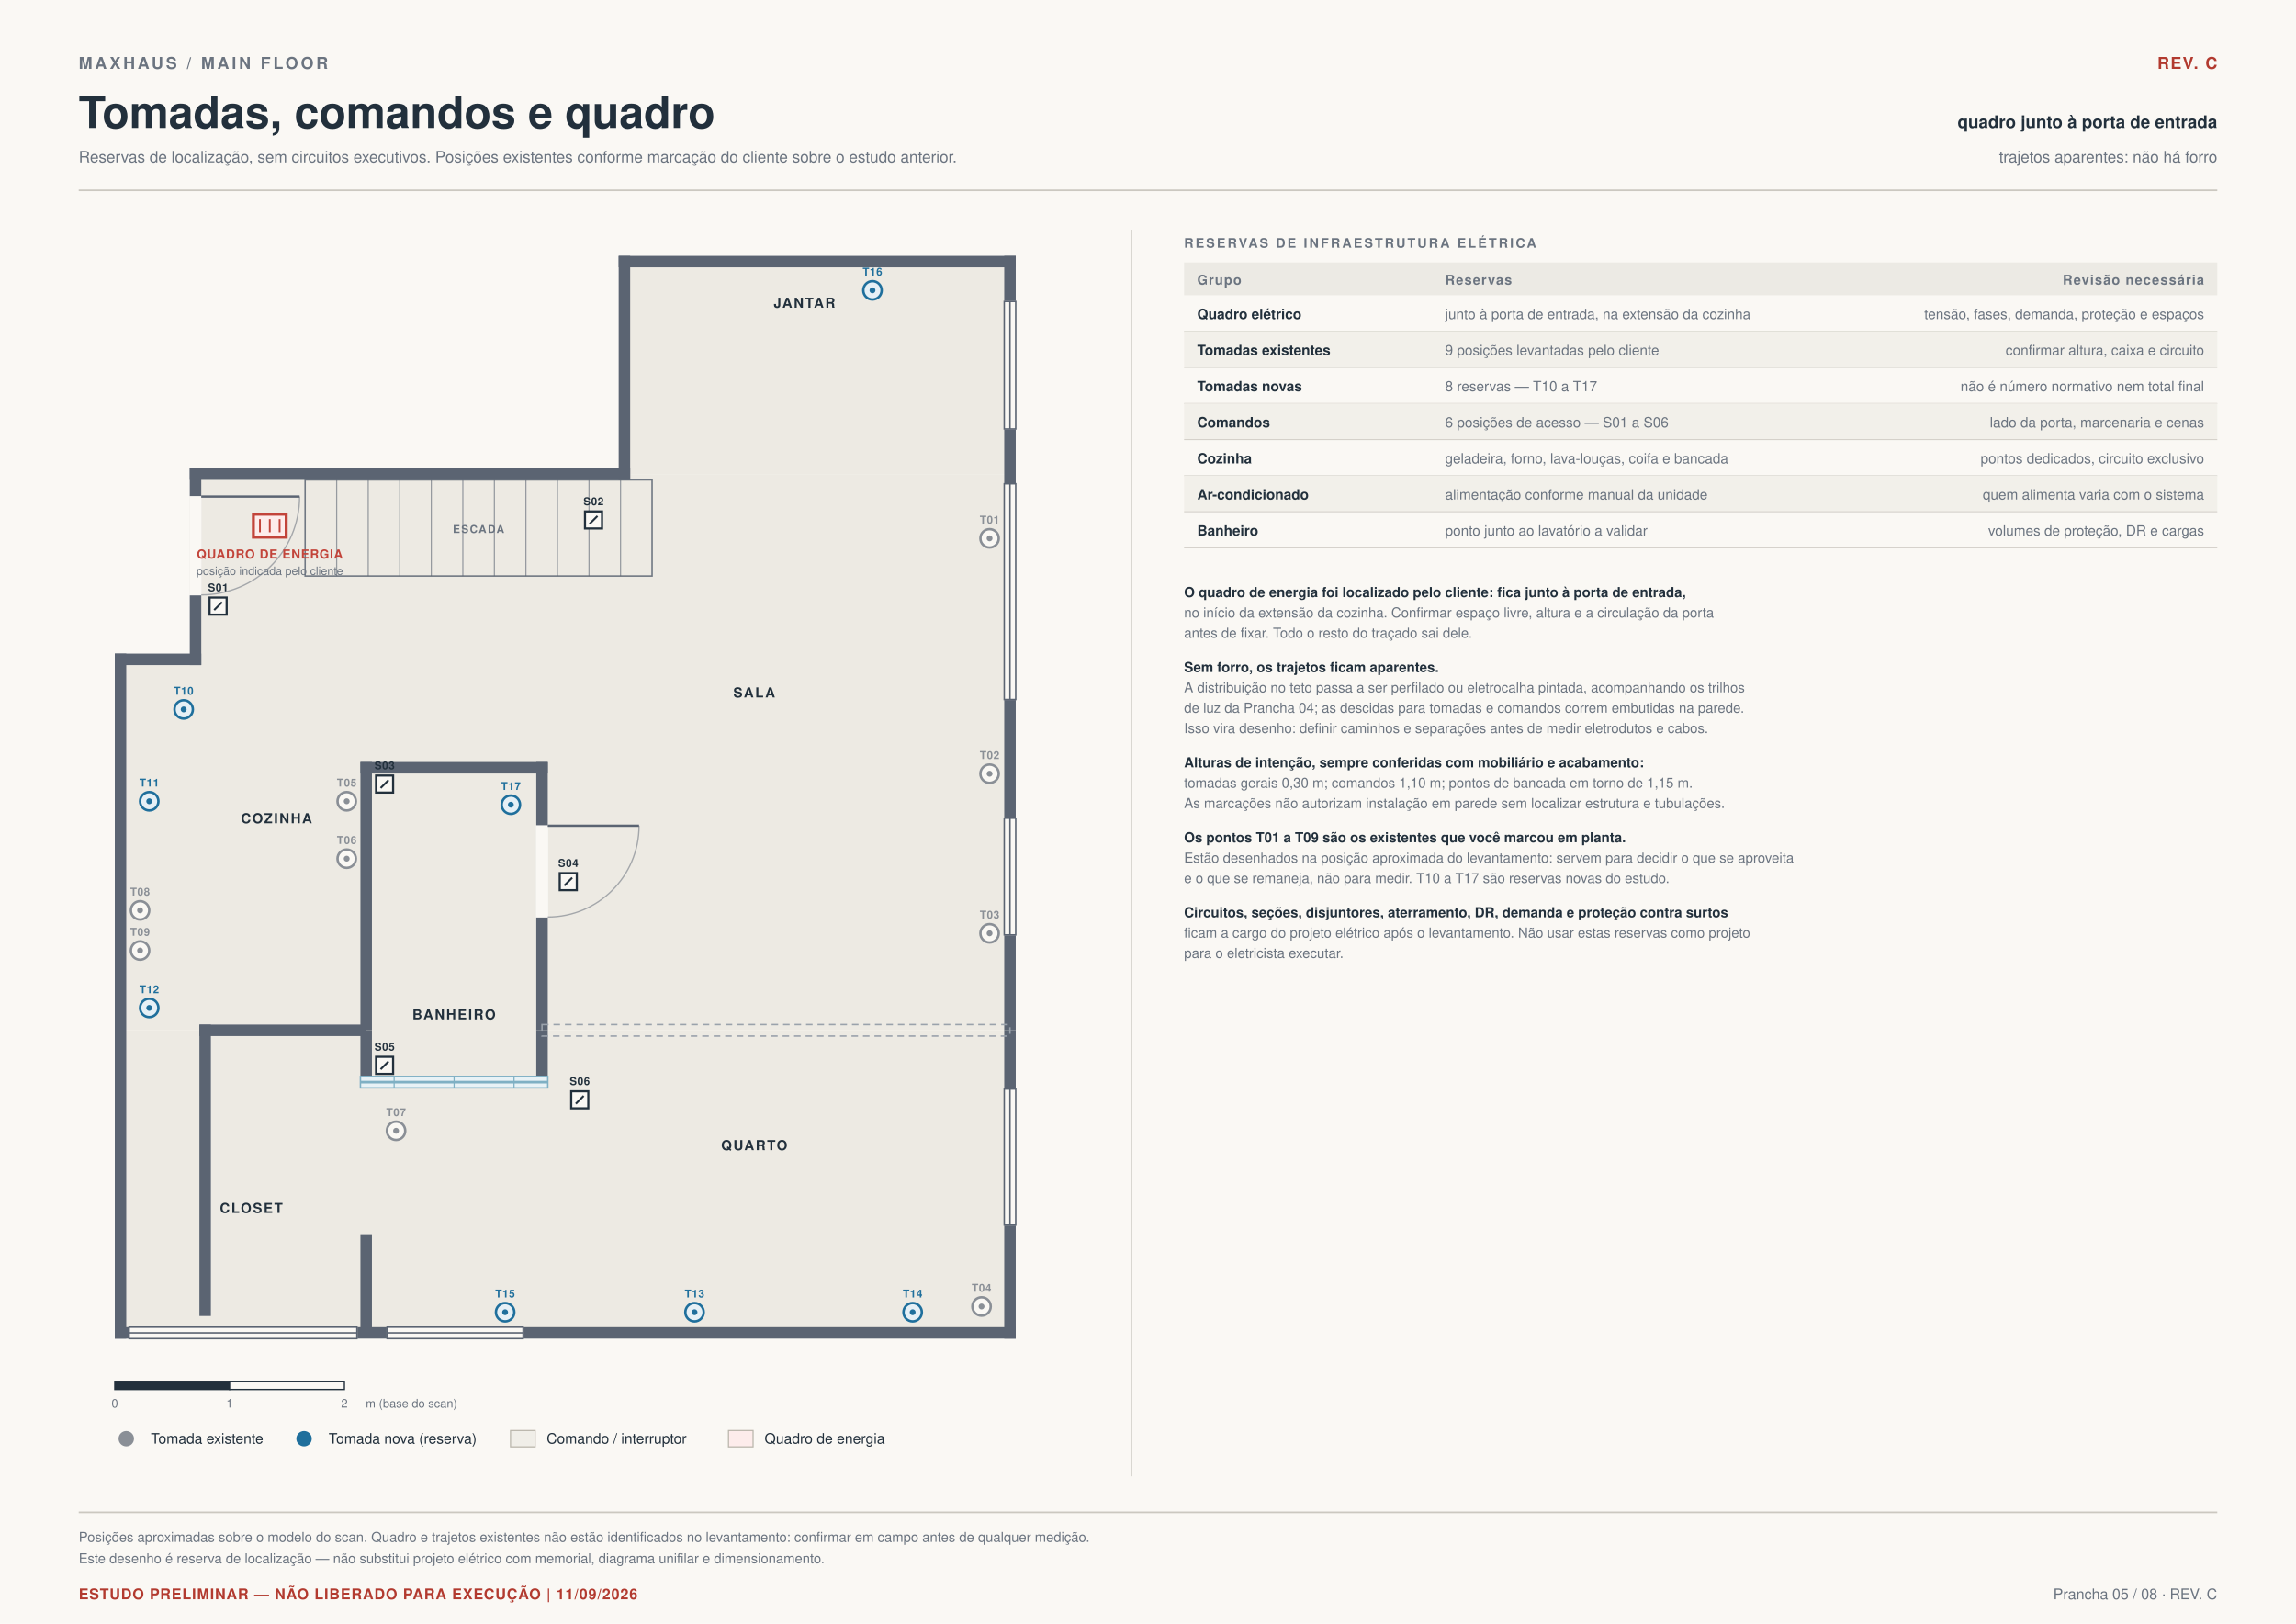
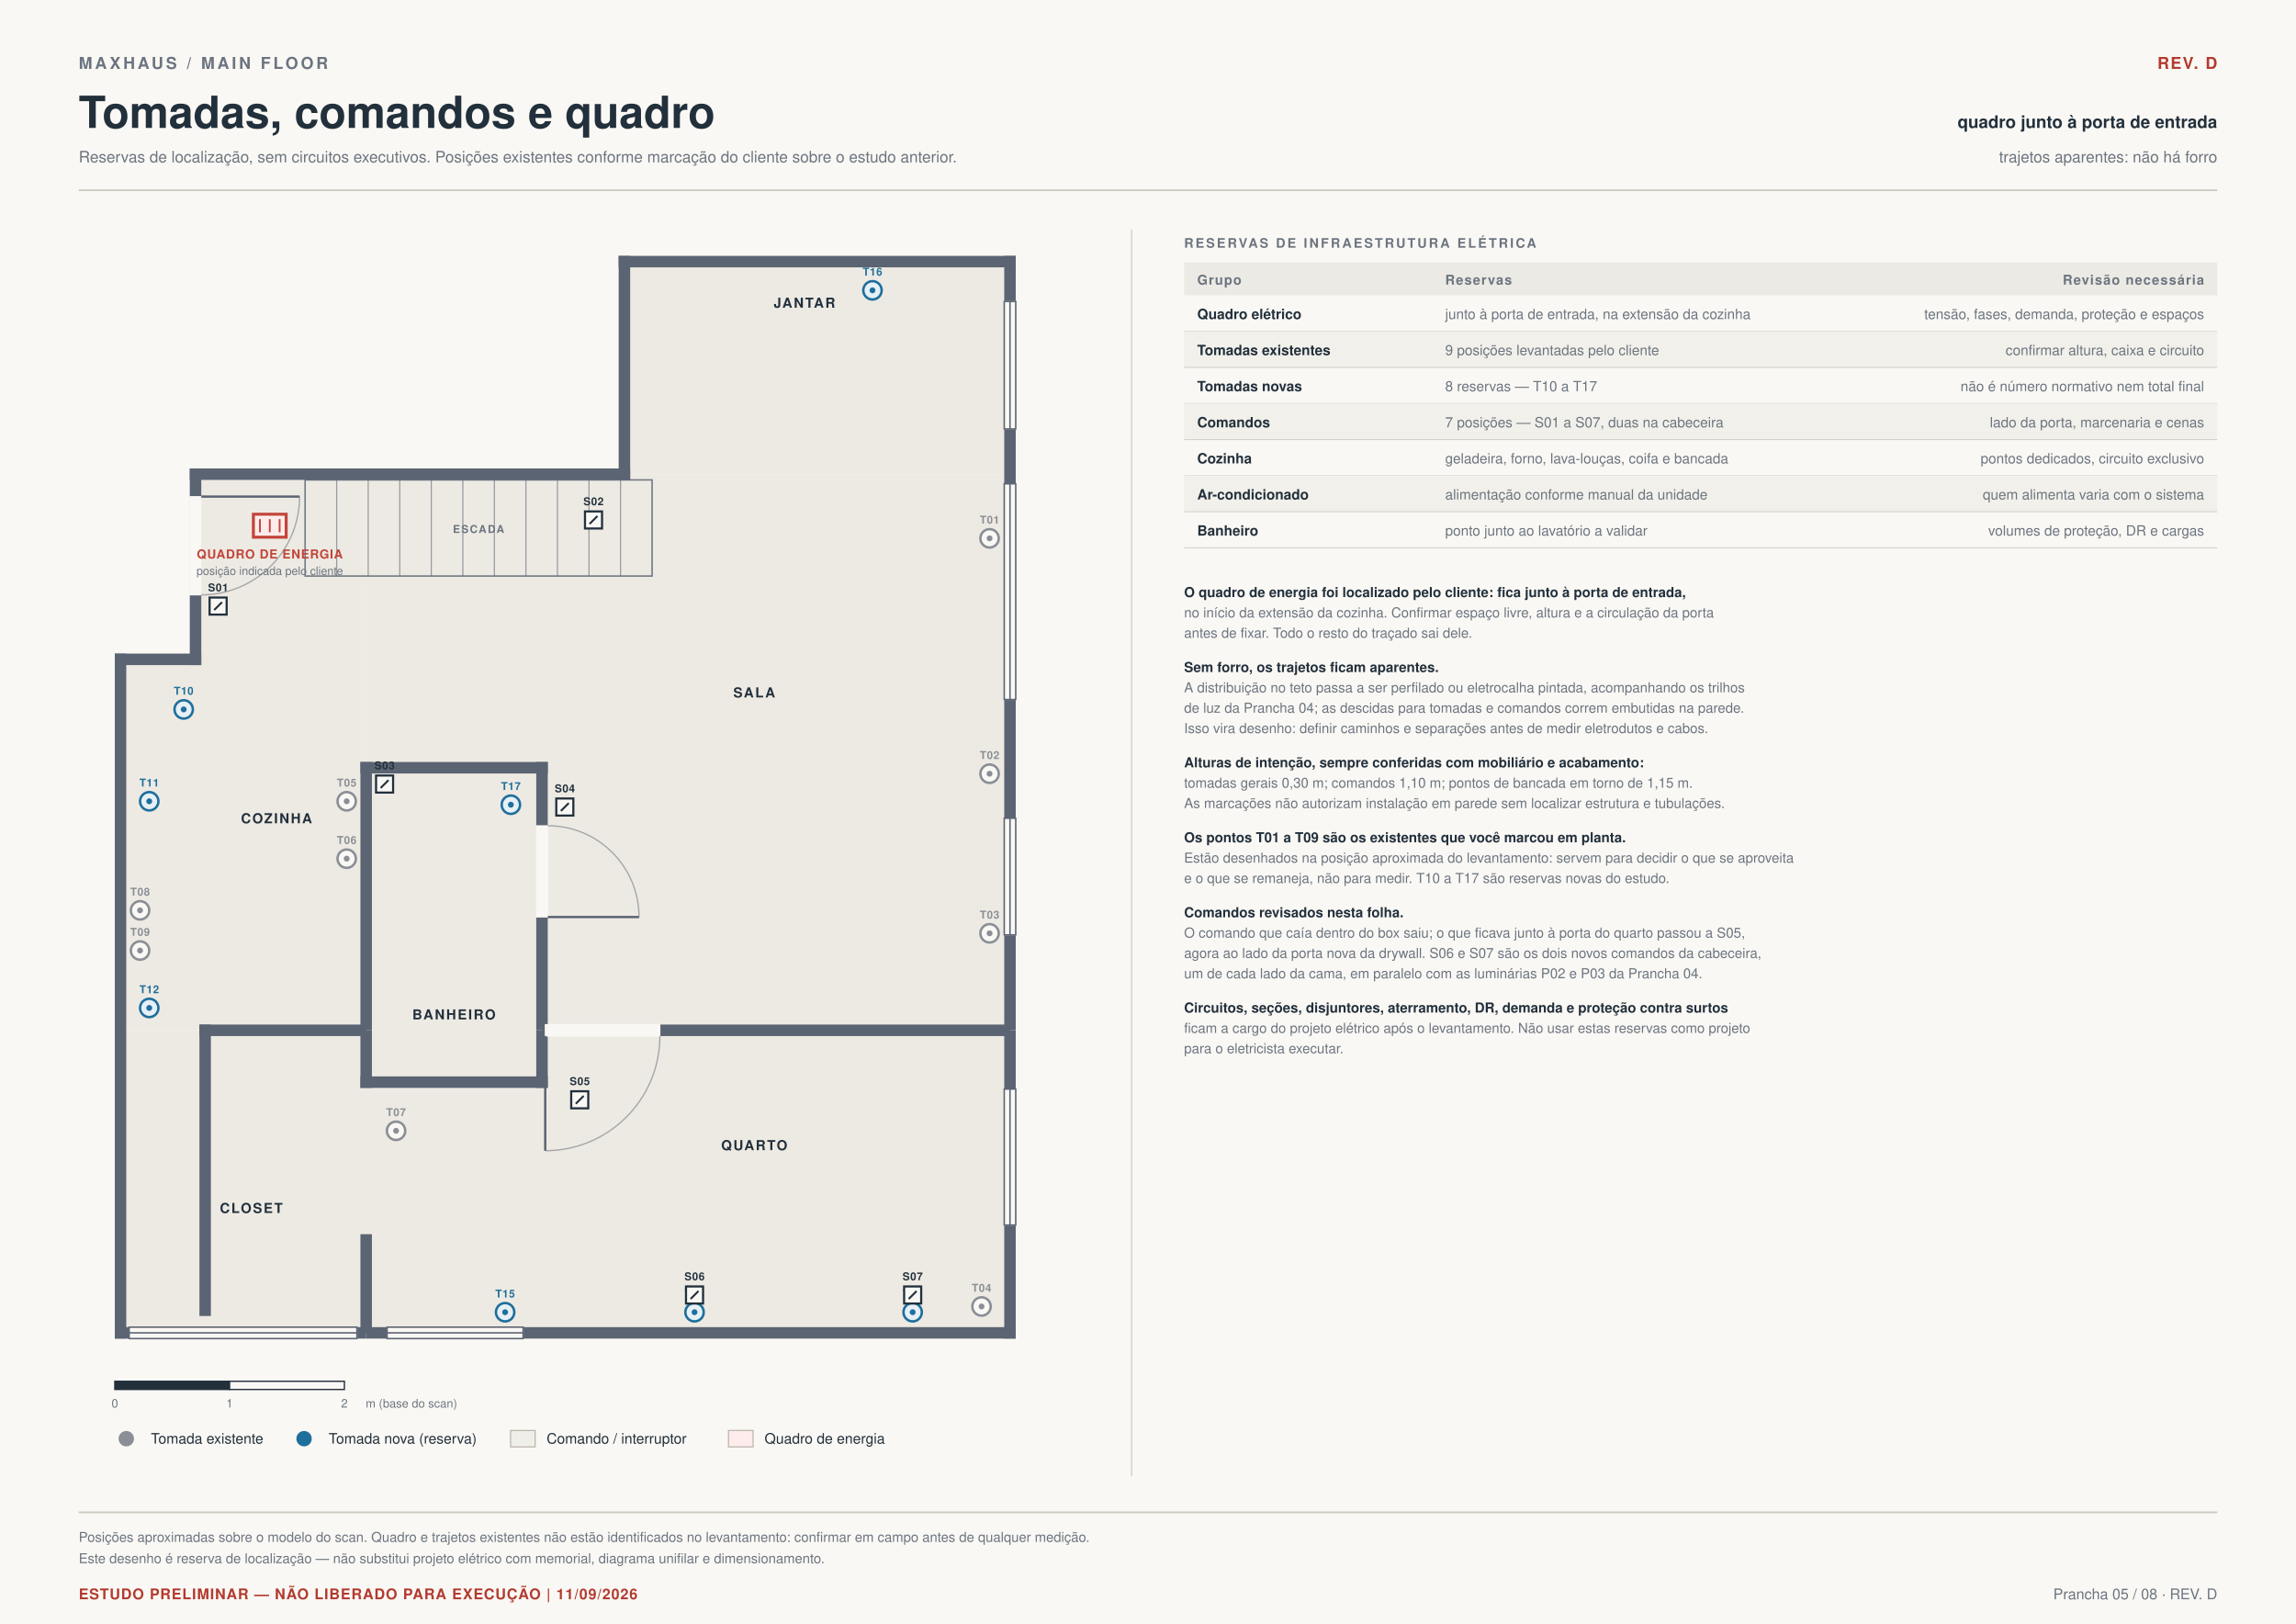
<svg xmlns="http://www.w3.org/2000/svg" viewBox="0 0 1400 990" width="1400" height="990">
  <rect x="0.00" y="0.00" width="1400.00" height="990.00" fill="#faf8f4" />
  <text x="48.0" y="42.0" font-family="'IBM Plex Sans', Helvetica, Arial, sans-serif" font-size="10.0" fill="#6b7480" font-weight="bold" text-anchor="start" letter-spacing="1.60">MAXHAUS / MAIN FLOOR</text>
  <text x="48.0" y="78.0" font-family="'IBM Plex Sans', Helvetica, Arial, sans-serif" font-size="27.0" fill="#22303c" font-weight="bold" text-anchor="start">Tomadas, comandos e quadro</text>
  <text x="48.0" y="99.0" font-family="'IBM Plex Sans', Helvetica, Arial, sans-serif" font-size="9.6" fill="#6b7480" font-weight="normal" text-anchor="start">Reservas de localização, sem circuitos executivos. Posições existentes conforme marcação do cliente sobre o estudo anterior.</text>
-   <text x="1352.0" y="42.0" font-family="'IBM Plex Sans', Helvetica, Arial, sans-serif" font-size="10.0" fill="#b23a2f" font-weight="bold" text-anchor="end" letter-spacing="0.80">REV. C</text>
+   <text x="1352.0" y="42.0" font-family="'IBM Plex Sans', Helvetica, Arial, sans-serif" font-size="10.0" fill="#b23a2f" font-weight="bold" text-anchor="end" letter-spacing="0.80">REV. D</text>
  <text x="1352.0" y="78.0" font-family="'IBM Plex Sans', Helvetica, Arial, sans-serif" font-size="10.5" fill="#22303c" font-weight="bold" text-anchor="end">quadro junto à porta de entrada</text>
  <text x="1352.0" y="99.0" font-family="'IBM Plex Sans', Helvetica, Arial, sans-serif" font-size="9.6" fill="#6b7480" font-weight="normal" text-anchor="end">trajetos aparentes: não há forro</text>
  <line x1="48.00" y1="116.00" x2="1352.00" y2="116.00" stroke="#cbc8c0" stroke-width="1.00" />
  <path d="M380.75 159.56 L615.77 159.56 L615.77 289.10 L380.75 289.10 Z" fill="#edeae3" opacity="1.00" />
  <path d="M223.31 289.10 L615.77 289.10 L615.77 628.06 L330.47 628.06 L330.47 468.01 L223.31 468.01 Z" fill="#edeae3" opacity="1.00" />
  <path d="M119.21 289.10 L223.31 289.10 L223.31 628.06 L73.53 628.06 L73.53 401.94 L119.21 401.94 Z" fill="#edeae3" opacity="1.00" />
  <path d="M73.53 628.06 L223.31 628.06 L223.31 812.64 L73.53 812.64 Z" fill="#edeae3" opacity="1.00" />
  <path d="M330.47 628.06 L615.77 628.06 L615.77 812.64 L223.31 812.64 L223.31 659.80 L330.47 659.80 Z" fill="#edeae3" opacity="1.00" />
  <path d="M223.31 468.01 L330.47 468.01 L330.47 659.80 L223.31 659.80 Z" fill="#edeae3" opacity="1.00" />
  <rect x="377.24" y="156.00" width="242.10" height="6.99" fill="#5b6472" />
  <rect x="115.72" y="285.59" width="268.53" height="6.99" fill="#5b6472" />
  <rect x="115.72" y="285.59" width="7.01" height="119.89" fill="#5b6472" />
  <rect x="70.00" y="398.47" width="52.72" height="7.01" fill="#5b6472" />
  <rect x="121.60" y="624.63" width="101.66" height="7.01" fill="#5b6472" />
  <rect x="223.26" y="809.09" width="396.08" height="6.99" fill="#5b6472" />
  <rect x="219.77" y="628.12" width="7.01" height="35.11" fill="#5b6472" />
  <rect x="219.77" y="464.56" width="7.01" height="163.56" fill="#5b6472" />
+   <rect x="330.48" y="624.63" width="285.35" height="7.01" fill="#5b6472" />
  <rect x="326.99" y="464.56" width="7.01" height="163.56" fill="#5b6472" />
  <rect x="612.34" y="628.12" width="7.01" height="187.95" fill="#5b6472" />
  <rect x="121.60" y="624.63" width="6.99" height="177.68" fill="#5b6472" />
  <rect x="70.00" y="809.09" width="153.26" height="6.99" fill="#5b6472" />
  <rect x="219.77" y="752.43" width="7.01" height="60.16" fill="#5b6472" />
  <rect x="377.24" y="156.00" width="7.01" height="136.58" fill="#5b6472" />
  <rect x="326.99" y="628.12" width="7.01" height="35.11" fill="#5b6472" />
  <rect x="612.34" y="156.00" width="7.01" height="472.12" fill="#5b6472" />
  <rect x="70.00" y="398.47" width="6.99" height="417.61" fill="#5b6472" />
  <rect x="219.77" y="464.56" width="114.23" height="7.01" fill="#5b6472" />
-   <rect x="330.48" y="624.63" width="285.35" height="7.01" fill="none" stroke="#9aa2ab" stroke-width="0.90" stroke-dasharray="4 3" />
+   <rect x="219.77" y="656.23" width="114.23" height="7.01" fill="#5b6472" />
  <rect x="612.04" y="183.48" width="7.61" height="78.33" fill="#faf8f4" />
  <rect x="612.34" y="183.78" width="7.01" height="77.73" fill="none" stroke="#5b6472" stroke-width="0.90" />
  <line x1="615.84" y1="183.78" x2="615.84" y2="261.51" stroke="#5b6472" stroke-width="0.90" />
  <rect x="612.04" y="294.63" width="7.61" height="132.14" fill="#faf8f4" />
  <rect x="612.34" y="294.93" width="7.01" height="131.54" fill="none" stroke="#5b6472" stroke-width="0.90" />
  <line x1="615.84" y1="294.93" x2="615.84" y2="426.46" stroke="#5b6472" stroke-width="0.90" />
  <rect x="612.04" y="498.53" width="7.61" height="71.73" fill="#faf8f4" />
  <rect x="612.34" y="498.83" width="7.01" height="71.13" fill="none" stroke="#5b6472" stroke-width="0.90" />
  <line x1="615.84" y1="498.83" x2="615.84" y2="569.96" stroke="#5b6472" stroke-width="0.90" />
  <rect x="612.04" y="663.64" width="7.61" height="83.54" fill="#faf8f4" />
  <rect x="612.34" y="663.94" width="7.01" height="82.94" fill="none" stroke="#5b6472" stroke-width="0.90" />
  <line x1="615.84" y1="663.94" x2="615.84" y2="746.88" stroke="#5b6472" stroke-width="0.90" />
  <rect x="78.44" y="808.79" width="139.50" height="7.59" fill="#faf8f4" />
  <rect x="78.74" y="809.09" width="138.90" height="6.99" fill="none" stroke="#5b6472" stroke-width="0.90" />
  <line x1="78.74" y1="812.58" x2="217.63" y2="812.58" stroke="#5b6472" stroke-width="0.90" />
  <rect x="235.73" y="808.79" width="83.54" height="7.59" fill="#faf8f4" />
  <rect x="236.03" y="809.09" width="82.94" height="6.99" fill="none" stroke="#5b6472" stroke-width="0.90" />
  <line x1="236.03" y1="812.58" x2="318.97" y2="812.58" stroke="#5b6472" stroke-width="0.90" />
-   <rect x="219.47" y="655.93" width="114.83" height="7.61" fill="#faf8f4" />
-   <rect x="219.77" y="656.23" width="114.23" height="7.01" fill="#e8f2f6" stroke="#7fb0c4" stroke-width="0.90" />
-   <line x1="219.77" y1="659.73" x2="333.99" y2="659.73" stroke="#7fb0c4" stroke-width="1.60" />
-   <line x1="240.33" y1="656.23" x2="240.33" y2="663.23" stroke="#7fb0c4" stroke-width="0.70" />
-   <line x1="276.88" y1="656.23" x2="276.88" y2="663.23" stroke="#7fb0c4" stroke-width="0.70" />
-   <line x1="313.43" y1="656.23" x2="313.43" y2="663.23" stroke="#7fb0c4" stroke-width="0.70" />
  <rect x="115.42" y="302.45" width="7.61" height="60.54" fill="#faf8f4" />
  <line x1="122.72" y1="302.75" x2="182.67" y2="302.75" stroke="#5b6472" stroke-width="1.40" />
  <path d="M 182.67 302.75 A 59.94 59.94 0 0 1 122.72 362.69" fill="none" stroke="#5b6472" stroke-width="0.8" opacity="0.5" />
  <rect x="326.69" y="503.12" width="7.61" height="56.25" fill="#faf8f4" />
-   <line x1="333.99" y1="503.42" x2="389.65" y2="503.42" stroke="#5b6472" stroke-width="1.40" />
-   <path d="M 389.65 503.42 A 55.65 55.65 0 0 1 333.99 559.07" fill="none" stroke="#5b6472" stroke-width="0.8" opacity="0.5" />
+   <line x1="333.99" y1="559.07" x2="389.65" y2="559.07" stroke="#5b6472" stroke-width="1.40" />
+   <path d="M 389.65 559.07 A 55.65 55.65 0 0 0 333.99 503.42" fill="none" stroke="#5b6472" stroke-width="0.8" opacity="0.5" />
+   <rect x="332.16" y="624.33" width="70.51" height="7.61" fill="#faf8f4" />
+   <line x1="332.46" y1="631.64" x2="332.46" y2="701.54" stroke="#5b6472" stroke-width="1.40" />
+   <path d="M 332.46 701.54 A 69.91 69.91 0 0 0 402.37 631.64" fill="none" stroke="#5b6472" stroke-width="0.8" opacity="0.5" />
  <rect x="186.05" y="292.58" width="211.56" height="58.61" fill="none" stroke="#5b6472" stroke-width="0.90" opacity="0.85" />
  <line x1="205.29" y1="292.58" x2="205.29" y2="351.19" stroke="#5b6472" stroke-width="0.70" opacity="0.60" />
  <line x1="224.52" y1="292.58" x2="224.52" y2="351.19" stroke="#5b6472" stroke-width="0.70" opacity="0.60" />
  <line x1="243.75" y1="292.58" x2="243.75" y2="351.19" stroke="#5b6472" stroke-width="0.70" opacity="0.60" />
  <line x1="262.99" y1="292.58" x2="262.99" y2="351.19" stroke="#5b6472" stroke-width="0.70" opacity="0.60" />
  <line x1="282.22" y1="292.58" x2="282.22" y2="351.19" stroke="#5b6472" stroke-width="0.70" opacity="0.60" />
  <line x1="301.45" y1="292.58" x2="301.45" y2="351.19" stroke="#5b6472" stroke-width="0.70" opacity="0.60" />
  <line x1="320.68" y1="292.58" x2="320.68" y2="351.19" stroke="#5b6472" stroke-width="0.70" opacity="0.60" />
  <line x1="339.92" y1="292.58" x2="339.92" y2="351.19" stroke="#5b6472" stroke-width="0.70" opacity="0.60" />
  <line x1="359.15" y1="292.58" x2="359.15" y2="351.19" stroke="#5b6472" stroke-width="0.70" opacity="0.60" />
  <line x1="378.38" y1="292.58" x2="378.38" y2="351.19" stroke="#5b6472" stroke-width="0.70" opacity="0.60" />
  <text x="291.8" y="324.9" font-family="'IBM Plex Sans', Helvetica, Arial, sans-serif" font-size="6.6" fill="#6b7480" font-weight="bold" text-anchor="middle" letter-spacing="0.80">ESCADA</text>
  <text x="490.5" y="187.6" font-family="'IBM Plex Sans', Helvetica, Arial, sans-serif" font-size="8.4" fill="#22303c" font-weight="bold" text-anchor="middle" letter-spacing="0.90">JANTAR</text>
  <text x="459.9" y="425.2" font-family="'IBM Plex Sans', Helvetica, Arial, sans-serif" font-size="8.4" fill="#22303c" font-weight="bold" text-anchor="middle" letter-spacing="0.90">SALA</text>
  <text x="168.6" y="501.9" font-family="'IBM Plex Sans', Helvetica, Arial, sans-serif" font-size="8.4" fill="#22303c" font-weight="bold" text-anchor="middle" letter-spacing="0.90">COZINHA</text>
  <text x="153.2" y="739.5" font-family="'IBM Plex Sans', Helvetica, Arial, sans-serif" font-size="8.4" fill="#22303c" font-weight="bold" text-anchor="middle" letter-spacing="0.90">CLOSET</text>
  <text x="459.9" y="701.2" font-family="'IBM Plex Sans', Helvetica, Arial, sans-serif" font-size="8.4" fill="#22303c" font-weight="bold" text-anchor="middle" letter-spacing="0.90">QUARTO</text>
  <text x="276.8" y="621.5" font-family="'IBM Plex Sans', Helvetica, Arial, sans-serif" font-size="8.4" fill="#22303c" font-weight="bold" text-anchor="middle" letter-spacing="0.90">BANHEIRO</text>
  <circle cx="603.40" cy="328.20" r="5.60" fill="#faf8f4" stroke="#8a8f96" stroke-width="1.50" />
  <circle cx="603.40" cy="328.20" r="1.80" fill="#8a8f96" />
  <text x="603.4" y="319.2" font-family="'IBM Plex Sans', Helvetica, Arial, sans-serif" font-size="6.6" fill="#8a8f96" font-weight="bold" text-anchor="middle" letter-spacing="0.30">T01</text>
  <circle cx="603.40" cy="471.70" r="5.60" fill="#faf8f4" stroke="#8a8f96" stroke-width="1.50" />
  <circle cx="603.40" cy="471.70" r="1.80" fill="#8a8f96" />
  <text x="603.4" y="462.7" font-family="'IBM Plex Sans', Helvetica, Arial, sans-serif" font-size="6.6" fill="#8a8f96" font-weight="bold" text-anchor="middle" letter-spacing="0.30">T02</text>
  <circle cx="603.40" cy="569.00" r="5.60" fill="#faf8f4" stroke="#8a8f96" stroke-width="1.50" />
  <circle cx="603.40" cy="569.00" r="1.80" fill="#8a8f96" />
  <text x="603.4" y="560.0" font-family="'IBM Plex Sans', Helvetica, Arial, sans-serif" font-size="6.6" fill="#8a8f96" font-weight="bold" text-anchor="middle" letter-spacing="0.30">T03</text>
  <circle cx="598.50" cy="796.50" r="5.60" fill="#faf8f4" stroke="#8a8f96" stroke-width="1.50" />
  <circle cx="598.50" cy="796.50" r="1.80" fill="#8a8f96" />
  <text x="598.5" y="787.5" font-family="'IBM Plex Sans', Helvetica, Arial, sans-serif" font-size="6.6" fill="#8a8f96" font-weight="bold" text-anchor="middle" letter-spacing="0.30">T04</text>
  <circle cx="211.40" cy="488.50" r="5.60" fill="#faf8f4" stroke="#8a8f96" stroke-width="1.50" />
  <circle cx="211.40" cy="488.50" r="1.80" fill="#8a8f96" />
  <text x="211.4" y="479.5" font-family="'IBM Plex Sans', Helvetica, Arial, sans-serif" font-size="6.6" fill="#8a8f96" font-weight="bold" text-anchor="middle" letter-spacing="0.30">T05</text>
  <circle cx="211.40" cy="523.50" r="5.60" fill="#faf8f4" stroke="#8a8f96" stroke-width="1.50" />
  <circle cx="211.40" cy="523.50" r="1.80" fill="#8a8f96" />
  <text x="211.4" y="514.5" font-family="'IBM Plex Sans', Helvetica, Arial, sans-serif" font-size="6.6" fill="#8a8f96" font-weight="bold" text-anchor="middle" letter-spacing="0.30">T06</text>
  <circle cx="241.50" cy="689.40" r="5.60" fill="#faf8f4" stroke="#8a8f96" stroke-width="1.50" />
  <circle cx="241.50" cy="689.40" r="1.80" fill="#8a8f96" />
  <text x="241.5" y="680.4" font-family="'IBM Plex Sans', Helvetica, Arial, sans-serif" font-size="6.6" fill="#8a8f96" font-weight="bold" text-anchor="middle" letter-spacing="0.30">T07</text>
  <circle cx="85.40" cy="555.00" r="5.60" fill="#faf8f4" stroke="#8a8f96" stroke-width="1.50" />
  <circle cx="85.40" cy="555.00" r="1.80" fill="#8a8f96" />
  <text x="85.4" y="546.0" font-family="'IBM Plex Sans', Helvetica, Arial, sans-serif" font-size="6.6" fill="#8a8f96" font-weight="bold" text-anchor="middle" letter-spacing="0.30">T08</text>
  <circle cx="85.40" cy="579.50" r="5.60" fill="#faf8f4" stroke="#8a8f96" stroke-width="1.50" />
  <circle cx="85.40" cy="579.50" r="1.80" fill="#8a8f96" />
  <text x="85.4" y="570.5" font-family="'IBM Plex Sans', Helvetica, Arial, sans-serif" font-size="6.6" fill="#8a8f96" font-weight="bold" text-anchor="middle" letter-spacing="0.30">T09</text>
  <circle cx="112.00" cy="432.50" r="5.60" fill="#e6f0f6" stroke="#1f6f9c" stroke-width="1.50" />
  <circle cx="112.00" cy="432.50" r="1.80" fill="#1f6f9c" />
  <text x="112.0" y="423.5" font-family="'IBM Plex Sans', Helvetica, Arial, sans-serif" font-size="6.6" fill="#1f6f9c" font-weight="bold" text-anchor="middle" letter-spacing="0.30">T10</text>
  <circle cx="91.00" cy="488.50" r="5.60" fill="#e6f0f6" stroke="#1f6f9c" stroke-width="1.50" />
  <circle cx="91.00" cy="488.50" r="1.80" fill="#1f6f9c" />
  <text x="91.0" y="479.5" font-family="'IBM Plex Sans', Helvetica, Arial, sans-serif" font-size="6.6" fill="#1f6f9c" font-weight="bold" text-anchor="middle" letter-spacing="0.30">T11</text>
  <circle cx="91.00" cy="614.50" r="5.60" fill="#e6f0f6" stroke="#1f6f9c" stroke-width="1.50" />
  <circle cx="91.00" cy="614.50" r="1.80" fill="#1f6f9c" />
  <text x="91.0" y="605.5" font-family="'IBM Plex Sans', Helvetica, Arial, sans-serif" font-size="6.6" fill="#1f6f9c" font-weight="bold" text-anchor="middle" letter-spacing="0.30">T12</text>
  <circle cx="423.50" cy="800.00" r="5.60" fill="#e6f0f6" stroke="#1f6f9c" stroke-width="1.50" />
  <circle cx="423.50" cy="800.00" r="1.80" fill="#1f6f9c" />
  <text x="423.5" y="791.0" font-family="'IBM Plex Sans', Helvetica, Arial, sans-serif" font-size="6.6" fill="#1f6f9c" font-weight="bold" text-anchor="middle" letter-spacing="0.30">T13</text>
  <circle cx="556.50" cy="800.00" r="5.60" fill="#e6f0f6" stroke="#1f6f9c" stroke-width="1.50" />
  <circle cx="556.50" cy="800.00" r="1.80" fill="#1f6f9c" />
  <text x="556.5" y="791.0" font-family="'IBM Plex Sans', Helvetica, Arial, sans-serif" font-size="6.6" fill="#1f6f9c" font-weight="bold" text-anchor="middle" letter-spacing="0.30">T14</text>
  <circle cx="308.00" cy="800.00" r="5.60" fill="#e6f0f6" stroke="#1f6f9c" stroke-width="1.50" />
  <circle cx="308.00" cy="800.00" r="1.80" fill="#1f6f9c" />
  <text x="308.0" y="791.0" font-family="'IBM Plex Sans', Helvetica, Arial, sans-serif" font-size="6.6" fill="#1f6f9c" font-weight="bold" text-anchor="middle" letter-spacing="0.30">T15</text>
  <circle cx="532.00" cy="177.00" r="5.60" fill="#e6f0f6" stroke="#1f6f9c" stroke-width="1.50" />
  <circle cx="532.00" cy="177.00" r="1.80" fill="#1f6f9c" />
  <text x="532.0" y="168.0" font-family="'IBM Plex Sans', Helvetica, Arial, sans-serif" font-size="6.6" fill="#1f6f9c" font-weight="bold" text-anchor="middle" letter-spacing="0.30">T16</text>
  <circle cx="311.50" cy="490.60" r="5.60" fill="#e6f0f6" stroke="#1f6f9c" stroke-width="1.50" />
  <circle cx="311.50" cy="490.60" r="1.80" fill="#1f6f9c" />
  <text x="311.5" y="481.6" font-family="'IBM Plex Sans', Helvetica, Arial, sans-serif" font-size="6.6" fill="#1f6f9c" font-weight="bold" text-anchor="middle" letter-spacing="0.30">T17</text>
  <rect x="127.80" y="364.30" width="10.40" height="10.40" fill="#faf8f4" stroke="#22303c" stroke-width="1.30" />
  <line x1="130.60" y1="371.90" x2="135.40" y2="367.10" stroke="#22303c" stroke-width="1.20" />
  <text x="133.0" y="360.5" font-family="'IBM Plex Sans', Helvetica, Arial, sans-serif" font-size="6.6" fill="#22303c" font-weight="bold" text-anchor="middle" letter-spacing="0.30">S01</text>
  <rect x="356.70" y="311.80" width="10.40" height="10.40" fill="#faf8f4" stroke="#22303c" stroke-width="1.30" />
  <line x1="359.50" y1="319.40" x2="364.30" y2="314.60" stroke="#22303c" stroke-width="1.20" />
  <text x="361.9" y="308.0" font-family="'IBM Plex Sans', Helvetica, Arial, sans-serif" font-size="6.6" fill="#22303c" font-weight="bold" text-anchor="middle" letter-spacing="0.30">S02</text>
  <rect x="229.30" y="472.80" width="10.40" height="10.40" fill="#faf8f4" stroke="#22303c" stroke-width="1.30" />
  <line x1="232.10" y1="480.40" x2="236.90" y2="475.60" stroke="#22303c" stroke-width="1.20" />
  <text x="234.5" y="469.0" font-family="'IBM Plex Sans', Helvetica, Arial, sans-serif" font-size="6.6" fill="#22303c" font-weight="bold" text-anchor="middle" letter-spacing="0.30">S03</text>
-   <rect x="341.30" y="532.30" width="10.40" height="10.40" fill="#faf8f4" stroke="#22303c" stroke-width="1.30" />
-   <line x1="344.10" y1="539.90" x2="348.90" y2="535.10" stroke="#22303c" stroke-width="1.20" />
-   <text x="346.5" y="528.5" font-family="'IBM Plex Sans', Helvetica, Arial, sans-serif" font-size="6.6" fill="#22303c" font-weight="bold" text-anchor="middle" letter-spacing="0.30">S04</text>
-   <rect x="229.30" y="644.30" width="10.40" height="10.40" fill="#faf8f4" stroke="#22303c" stroke-width="1.30" />
-   <line x1="232.10" y1="651.90" x2="236.90" y2="647.10" stroke="#22303c" stroke-width="1.20" />
-   <text x="234.5" y="640.5" font-family="'IBM Plex Sans', Helvetica, Arial, sans-serif" font-size="6.6" fill="#22303c" font-weight="bold" text-anchor="middle" letter-spacing="0.30">S05</text>
+   <rect x="339.20" y="486.80" width="10.40" height="10.40" fill="#faf8f4" stroke="#22303c" stroke-width="1.30" />
+   <line x1="342.00" y1="494.40" x2="346.80" y2="489.60" stroke="#22303c" stroke-width="1.20" />
+   <text x="344.4" y="483.0" font-family="'IBM Plex Sans', Helvetica, Arial, sans-serif" font-size="6.6" fill="#22303c" font-weight="bold" text-anchor="middle" letter-spacing="0.30">S04</text>
  <rect x="348.30" y="665.30" width="10.40" height="10.40" fill="#faf8f4" stroke="#22303c" stroke-width="1.30" />
  <line x1="351.10" y1="672.90" x2="355.90" y2="668.10" stroke="#22303c" stroke-width="1.20" />
-   <text x="353.5" y="661.5" font-family="'IBM Plex Sans', Helvetica, Arial, sans-serif" font-size="6.6" fill="#22303c" font-weight="bold" text-anchor="middle" letter-spacing="0.30">S06</text>
+   <text x="353.5" y="661.5" font-family="'IBM Plex Sans', Helvetica, Arial, sans-serif" font-size="6.6" fill="#22303c" font-weight="bold" text-anchor="middle" letter-spacing="0.30">S05</text>
+   <rect x="418.30" y="784.30" width="10.40" height="10.40" fill="#faf8f4" stroke="#22303c" stroke-width="1.30" />
+   <line x1="421.10" y1="791.90" x2="425.90" y2="787.10" stroke="#22303c" stroke-width="1.20" />
+   <text x="423.5" y="780.5" font-family="'IBM Plex Sans', Helvetica, Arial, sans-serif" font-size="6.6" fill="#22303c" font-weight="bold" text-anchor="middle" letter-spacing="0.30">S06</text>
+   <rect x="551.30" y="784.30" width="10.40" height="10.40" fill="#faf8f4" stroke="#22303c" stroke-width="1.30" />
+   <line x1="554.10" y1="791.90" x2="558.90" y2="787.10" stroke="#22303c" stroke-width="1.20" />
+   <text x="556.5" y="780.5" font-family="'IBM Plex Sans', Helvetica, Arial, sans-serif" font-size="6.6" fill="#22303c" font-weight="bold" text-anchor="middle" letter-spacing="0.30">S07</text>
  <rect x="154.50" y="313.50" width="20.00" height="14.00" fill="#fdeceb" stroke="#c2443a" stroke-width="1.80" />
  <line x1="158.50" y1="316.50" x2="158.50" y2="324.50" stroke="#c2443a" stroke-width="1.10" />
  <line x1="164.50" y1="316.50" x2="164.50" y2="324.50" stroke="#c2443a" stroke-width="1.10" />
  <line x1="170.50" y1="316.50" x2="170.50" y2="324.50" stroke="#c2443a" stroke-width="1.10" />
  <text x="164.5" y="340.5" font-family="'IBM Plex Sans', Helvetica, Arial, sans-serif" font-size="7.6" fill="#c2443a" font-weight="bold" text-anchor="middle" letter-spacing="0.40">QUADRO DE ENERGIA</text>
  <text x="164.5" y="350.5" font-family="'IBM Plex Sans', Helvetica, Arial, sans-serif" font-size="7.0" fill="#6b7480" font-weight="normal" text-anchor="middle">posição indicada pelo cliente</text>
  <rect x="70.00" y="842.10" width="70.00" height="5.00" fill="#22303c" stroke="#22303c" stroke-width="0.80" />
  <rect x="140.00" y="842.10" width="70.00" height="5.00" fill="#faf8f4" stroke="#22303c" stroke-width="0.80" />
  <text x="70.0" y="858.1" font-family="'IBM Plex Sans', Helvetica, Arial, sans-serif" font-size="7.2" fill="#6b7480" font-weight="normal" text-anchor="middle">0</text>
  <text x="140.0" y="858.1" font-family="'IBM Plex Sans', Helvetica, Arial, sans-serif" font-size="7.2" fill="#6b7480" font-weight="normal" text-anchor="middle">1</text>
  <text x="210.0" y="858.1" font-family="'IBM Plex Sans', Helvetica, Arial, sans-serif" font-size="7.2" fill="#6b7480" font-weight="normal" text-anchor="middle">2</text>
  <text x="223.0" y="858.1" font-family="'IBM Plex Sans', Helvetica, Arial, sans-serif" font-size="7.2" fill="#6b7480" font-weight="normal" text-anchor="start">m   (base do scan)</text>
  <circle cx="77.00" cy="877.10" r="4.20" fill="#8a8f96" stroke="#8a8f96" stroke-width="1.00" />
  <text x="92.0" y="880.1" font-family="'IBM Plex Sans', Helvetica, Arial, sans-serif" font-size="8.8" fill="#22303c" font-weight="normal" text-anchor="start">Tomada existente</text>
  <circle cx="185.40" cy="877.10" r="4.20" fill="#1f6f9c" stroke="#1f6f9c" stroke-width="1.00" />
  <text x="200.4" y="880.1" font-family="'IBM Plex Sans', Helvetica, Arial, sans-serif" font-size="8.8" fill="#22303c" font-weight="normal" text-anchor="start">Tomada nova (reserva)</text>
  <rect x="311.30" y="872.10" width="15.00" height="10.00" fill="#f0eee8" stroke="#b9b5ab" stroke-width="0.70" />
  <text x="333.3" y="880.1" font-family="'IBM Plex Sans', Helvetica, Arial, sans-serif" font-size="8.8" fill="#22303c" font-weight="normal" text-anchor="start">Comando / interruptor</text>
  <rect x="444.20" y="872.10" width="15.00" height="10.00" fill="#fdeceb" stroke="#b9b5ab" stroke-width="0.70" />
  <text x="466.2" y="880.1" font-family="'IBM Plex Sans', Helvetica, Arial, sans-serif" font-size="8.8" fill="#22303c" font-weight="normal" text-anchor="start">Quadro de energia</text>
  <line x1="690.00" y1="140.00" x2="690.00" y2="900.00" stroke="#cbc8c0" stroke-width="0.80" opacity="0.80" />
  <text x="722.0" y="151.0" font-family="'IBM Plex Sans', Helvetica, Arial, sans-serif" font-size="8.0" fill="#6b7480" font-weight="bold" text-anchor="start" letter-spacing="1.20">RESERVAS DE INFRAESTRUTURA ELÉTRICA</text>
  <rect x="722.00" y="160.00" width="630.00" height="20.00" fill="#eceae4" />
  <text x="730.0" y="173.5" font-family="'IBM Plex Sans', Helvetica, Arial, sans-serif" font-size="8.2" fill="#6b7480" font-weight="bold" text-anchor="start" letter-spacing="0.60">Grupo</text>
  <text x="881.2" y="173.5" font-family="'IBM Plex Sans', Helvetica, Arial, sans-serif" font-size="8.2" fill="#6b7480" font-weight="bold" text-anchor="start" letter-spacing="0.60">Reservas</text>
  <text x="1344.0" y="173.5" font-family="'IBM Plex Sans', Helvetica, Arial, sans-serif" font-size="8.2" fill="#6b7480" font-weight="bold" text-anchor="end" letter-spacing="0.60">Revisão necessária</text>
  <text x="730.0" y="194.5" font-family="'IBM Plex Sans', Helvetica, Arial, sans-serif" font-size="8.6" fill="#22303c" font-weight="bold" text-anchor="start">Quadro elétrico</text>
  <text x="881.2" y="194.5" font-family="'IBM Plex Sans', Helvetica, Arial, sans-serif" font-size="8.6" fill="#6b7480" font-weight="normal" text-anchor="start">junto à porta de entrada, na extensão da cozinha</text>
  <text x="1344.0" y="194.5" font-family="'IBM Plex Sans', Helvetica, Arial, sans-serif" font-size="8.6" fill="#6b7480" font-weight="normal" text-anchor="end">tensão, fases, demanda, proteção e espaços</text>
  <line x1="722.00" y1="202.00" x2="1352.00" y2="202.00" stroke="#cbc8c0" stroke-width="0.60" opacity="0.80" />
  <rect x="722.00" y="202.00" width="630.00" height="22.00" fill="#f2f0ea" />
  <text x="730.0" y="216.5" font-family="'IBM Plex Sans', Helvetica, Arial, sans-serif" font-size="8.6" fill="#22303c" font-weight="bold" text-anchor="start">Tomadas existentes</text>
  <text x="881.2" y="216.5" font-family="'IBM Plex Sans', Helvetica, Arial, sans-serif" font-size="8.6" fill="#6b7480" font-weight="normal" text-anchor="start">9 posições levantadas pelo cliente</text>
  <text x="1344.0" y="216.5" font-family="'IBM Plex Sans', Helvetica, Arial, sans-serif" font-size="8.6" fill="#6b7480" font-weight="normal" text-anchor="end">confirmar altura, caixa e circuito</text>
  <line x1="722.00" y1="224.00" x2="1352.00" y2="224.00" stroke="#cbc8c0" stroke-width="0.60" opacity="0.80" />
  <text x="730.0" y="238.5" font-family="'IBM Plex Sans', Helvetica, Arial, sans-serif" font-size="8.6" fill="#22303c" font-weight="bold" text-anchor="start">Tomadas novas</text>
  <text x="881.2" y="238.5" font-family="'IBM Plex Sans', Helvetica, Arial, sans-serif" font-size="8.6" fill="#6b7480" font-weight="normal" text-anchor="start">8 reservas — T10 a T17</text>
  <text x="1344.0" y="238.5" font-family="'IBM Plex Sans', Helvetica, Arial, sans-serif" font-size="8.6" fill="#6b7480" font-weight="normal" text-anchor="end">não é número normativo nem total final</text>
  <line x1="722.00" y1="246.00" x2="1352.00" y2="246.00" stroke="#cbc8c0" stroke-width="0.60" opacity="0.80" />
  <rect x="722.00" y="246.00" width="630.00" height="22.00" fill="#f2f0ea" />
  <text x="730.0" y="260.5" font-family="'IBM Plex Sans', Helvetica, Arial, sans-serif" font-size="8.6" fill="#22303c" font-weight="bold" text-anchor="start">Comandos</text>
-   <text x="881.2" y="260.5" font-family="'IBM Plex Sans', Helvetica, Arial, sans-serif" font-size="8.6" fill="#6b7480" font-weight="normal" text-anchor="start">6 posições de acesso — S01 a S06</text>
+   <text x="881.2" y="260.5" font-family="'IBM Plex Sans', Helvetica, Arial, sans-serif" font-size="8.6" fill="#6b7480" font-weight="normal" text-anchor="start">7 posições — S01 a S07, duas na cabeceira</text>
  <text x="1344.0" y="260.5" font-family="'IBM Plex Sans', Helvetica, Arial, sans-serif" font-size="8.6" fill="#6b7480" font-weight="normal" text-anchor="end">lado da porta, marcenaria e cenas</text>
  <line x1="722.00" y1="268.00" x2="1352.00" y2="268.00" stroke="#cbc8c0" stroke-width="0.60" opacity="0.80" />
  <text x="730.0" y="282.5" font-family="'IBM Plex Sans', Helvetica, Arial, sans-serif" font-size="8.6" fill="#22303c" font-weight="bold" text-anchor="start">Cozinha</text>
  <text x="881.2" y="282.5" font-family="'IBM Plex Sans', Helvetica, Arial, sans-serif" font-size="8.6" fill="#6b7480" font-weight="normal" text-anchor="start">geladeira, forno, lava-louças, coifa e bancada</text>
  <text x="1344.0" y="282.5" font-family="'IBM Plex Sans', Helvetica, Arial, sans-serif" font-size="8.6" fill="#6b7480" font-weight="normal" text-anchor="end">pontos dedicados, circuito exclusivo</text>
  <line x1="722.00" y1="290.00" x2="1352.00" y2="290.00" stroke="#cbc8c0" stroke-width="0.60" opacity="0.80" />
  <rect x="722.00" y="290.00" width="630.00" height="22.00" fill="#f2f0ea" />
  <text x="730.0" y="304.5" font-family="'IBM Plex Sans', Helvetica, Arial, sans-serif" font-size="8.6" fill="#22303c" font-weight="bold" text-anchor="start">Ar-condicionado</text>
  <text x="881.2" y="304.5" font-family="'IBM Plex Sans', Helvetica, Arial, sans-serif" font-size="8.6" fill="#6b7480" font-weight="normal" text-anchor="start">alimentação conforme manual da unidade</text>
  <text x="1344.0" y="304.5" font-family="'IBM Plex Sans', Helvetica, Arial, sans-serif" font-size="8.6" fill="#6b7480" font-weight="normal" text-anchor="end">quem alimenta varia com o sistema</text>
  <line x1="722.00" y1="312.00" x2="1352.00" y2="312.00" stroke="#cbc8c0" stroke-width="0.60" opacity="0.80" />
  <text x="730.0" y="326.5" font-family="'IBM Plex Sans', Helvetica, Arial, sans-serif" font-size="8.6" fill="#22303c" font-weight="bold" text-anchor="start">Banheiro</text>
  <text x="881.2" y="326.5" font-family="'IBM Plex Sans', Helvetica, Arial, sans-serif" font-size="8.6" fill="#6b7480" font-weight="normal" text-anchor="start">ponto junto ao lavatório a validar</text>
  <text x="1344.0" y="326.5" font-family="'IBM Plex Sans', Helvetica, Arial, sans-serif" font-size="8.6" fill="#6b7480" font-weight="normal" text-anchor="end">volumes de proteção, DR e cargas</text>
  <line x1="722.00" y1="334.00" x2="1352.00" y2="334.00" stroke="#cbc8c0" stroke-width="0.60" opacity="0.80" />
  <text x="722.0" y="364.0" font-family="'IBM Plex Sans', Helvetica, Arial, sans-serif" font-size="8.4" fill="#22303c" font-weight="bold" text-anchor="start">O quadro de energia foi localizado pelo cliente: fica junto à porta de entrada,</text>
  <text x="722.0" y="376.4" font-family="'IBM Plex Sans', Helvetica, Arial, sans-serif" font-size="8.4" fill="#6b7480" font-weight="normal" text-anchor="start">no início da extensão da cozinha. Confirmar espaço livre, altura e a circulação da porta</text>
  <text x="722.0" y="388.8" font-family="'IBM Plex Sans', Helvetica, Arial, sans-serif" font-size="8.4" fill="#6b7480" font-weight="normal" text-anchor="start">antes de fixar. Todo o resto do traçado sai dele.</text>
  <text x="722.0" y="409.7" font-family="'IBM Plex Sans', Helvetica, Arial, sans-serif" font-size="8.4" fill="#22303c" font-weight="bold" text-anchor="start">Sem forro, os trajetos ficam aparentes.</text>
  <text x="722.0" y="422.1" font-family="'IBM Plex Sans', Helvetica, Arial, sans-serif" font-size="8.4" fill="#6b7480" font-weight="normal" text-anchor="start">A distribuição no teto passa a ser perfilado ou eletrocalha pintada, acompanhando os trilhos</text>
  <text x="722.0" y="434.5" font-family="'IBM Plex Sans', Helvetica, Arial, sans-serif" font-size="8.4" fill="#6b7480" font-weight="normal" text-anchor="start">de luz da Prancha 04; as descidas para tomadas e comandos correm embutidas na parede.</text>
  <text x="722.0" y="446.9" font-family="'IBM Plex Sans', Helvetica, Arial, sans-serif" font-size="8.4" fill="#6b7480" font-weight="normal" text-anchor="start">Isso vira desenho: definir caminhos e separações antes de medir eletrodutos e cabos.</text>
  <text x="722.0" y="467.8" font-family="'IBM Plex Sans', Helvetica, Arial, sans-serif" font-size="8.4" fill="#22303c" font-weight="bold" text-anchor="start">Alturas de intenção, sempre conferidas com mobiliário e acabamento:</text>
  <text x="722.0" y="480.2" font-family="'IBM Plex Sans', Helvetica, Arial, sans-serif" font-size="8.4" fill="#6b7480" font-weight="normal" text-anchor="start">tomadas gerais 0,30 m; comandos 1,10 m; pontos de bancada em torno de 1,15 m.</text>
  <text x="722.0" y="492.6" font-family="'IBM Plex Sans', Helvetica, Arial, sans-serif" font-size="8.4" fill="#6b7480" font-weight="normal" text-anchor="start">As marcações não autorizam instalação em parede sem localizar estrutura e tubulações.</text>
  <text x="722.0" y="513.5" font-family="'IBM Plex Sans', Helvetica, Arial, sans-serif" font-size="8.4" fill="#22303c" font-weight="bold" text-anchor="start">Os pontos T01 a T09 são os existentes que você marcou em planta.</text>
  <text x="722.0" y="525.9" font-family="'IBM Plex Sans', Helvetica, Arial, sans-serif" font-size="8.4" fill="#6b7480" font-weight="normal" text-anchor="start">Estão desenhados na posição aproximada do levantamento: servem para decidir o que se aproveita</text>
  <text x="722.0" y="538.3" font-family="'IBM Plex Sans', Helvetica, Arial, sans-serif" font-size="8.4" fill="#6b7480" font-weight="normal" text-anchor="start">e o que se remaneja, não para medir. T10 a T17 são reservas novas do estudo.</text>
-   <text x="722.0" y="559.2" font-family="'IBM Plex Sans', Helvetica, Arial, sans-serif" font-size="8.4" fill="#22303c" font-weight="bold" text-anchor="start">Circuitos, seções, disjuntores, aterramento, DR, demanda e proteção contra surtos</text>
-   <text x="722.0" y="571.6" font-family="'IBM Plex Sans', Helvetica, Arial, sans-serif" font-size="8.4" fill="#6b7480" font-weight="normal" text-anchor="start">ficam a cargo do projeto elétrico após o levantamento. Não usar estas reservas como projeto</text>
-   <text x="722.0" y="584.0" font-family="'IBM Plex Sans', Helvetica, Arial, sans-serif" font-size="8.4" fill="#6b7480" font-weight="normal" text-anchor="start">para o eletricista executar.</text>
+   <text x="722.0" y="559.2" font-family="'IBM Plex Sans', Helvetica, Arial, sans-serif" font-size="8.4" fill="#22303c" font-weight="bold" text-anchor="start">Comandos revisados nesta folha.</text>
+   <text x="722.0" y="571.6" font-family="'IBM Plex Sans', Helvetica, Arial, sans-serif" font-size="8.4" fill="#6b7480" font-weight="normal" text-anchor="start">O comando que caía dentro do box saiu; o que ficava junto à porta do quarto passou a S05,</text>
+   <text x="722.0" y="584.0" font-family="'IBM Plex Sans', Helvetica, Arial, sans-serif" font-size="8.4" fill="#6b7480" font-weight="normal" text-anchor="start">agora ao lado da porta nova da drywall. S06 e S07 são os dois novos comandos da cabeceira,</text>
+   <text x="722.0" y="596.4" font-family="'IBM Plex Sans', Helvetica, Arial, sans-serif" font-size="8.4" fill="#6b7480" font-weight="normal" text-anchor="start">um de cada lado da cama, em paralelo com as luminárias P02 e P03 da Prancha 04.</text>
+   <text x="722.0" y="617.3" font-family="'IBM Plex Sans', Helvetica, Arial, sans-serif" font-size="8.4" fill="#22303c" font-weight="bold" text-anchor="start">Circuitos, seções, disjuntores, aterramento, DR, demanda e proteção contra surtos</text>
+   <text x="722.0" y="629.7" font-family="'IBM Plex Sans', Helvetica, Arial, sans-serif" font-size="8.4" fill="#6b7480" font-weight="normal" text-anchor="start">ficam a cargo do projeto elétrico após o levantamento. Não usar estas reservas como projeto</text>
+   <text x="722.0" y="642.1" font-family="'IBM Plex Sans', Helvetica, Arial, sans-serif" font-size="8.4" fill="#6b7480" font-weight="normal" text-anchor="start">para o eletricista executar.</text>
  <line x1="48.00" y1="922.00" x2="1352.00" y2="922.00" stroke="#cbc8c0" stroke-width="1.00" />
  <text x="48.0" y="940.0" font-family="'IBM Plex Sans', Helvetica, Arial, sans-serif" font-size="8.3" fill="#6b7480" font-weight="normal" text-anchor="start">Posições aproximadas sobre o modelo do scan. Quadro e trajetos existentes não estão identificados no levantamento: confirmar em campo antes de qualquer medição.</text>
  <text x="48.0" y="953.0" font-family="'IBM Plex Sans', Helvetica, Arial, sans-serif" font-size="8.3" fill="#6b7480" font-weight="normal" text-anchor="start">Este desenho é reserva de localização — não substitui projeto elétrico com memorial, diagrama unifilar e dimensionamento.</text>
  <text x="48.0" y="975.0" font-family="'IBM Plex Sans', Helvetica, Arial, sans-serif" font-size="9.0" fill="#b23a2f" font-weight="bold" text-anchor="start" letter-spacing="0.50">ESTUDO PRELIMINAR — NÃO LIBERADO PARA EXECUÇÃO   |   11/09/2026</text>
-   <text x="1352.0" y="975.0" font-family="'IBM Plex Sans', Helvetica, Arial, sans-serif" font-size="9.0" fill="#6b7480" font-weight="normal" text-anchor="end">Prancha 05 / 08   ·   REV. C</text>
+   <text x="1352.0" y="975.0" font-family="'IBM Plex Sans', Helvetica, Arial, sans-serif" font-size="9.0" fill="#6b7480" font-weight="normal" text-anchor="end">Prancha 05 / 08   ·   REV. D</text>
</svg>
